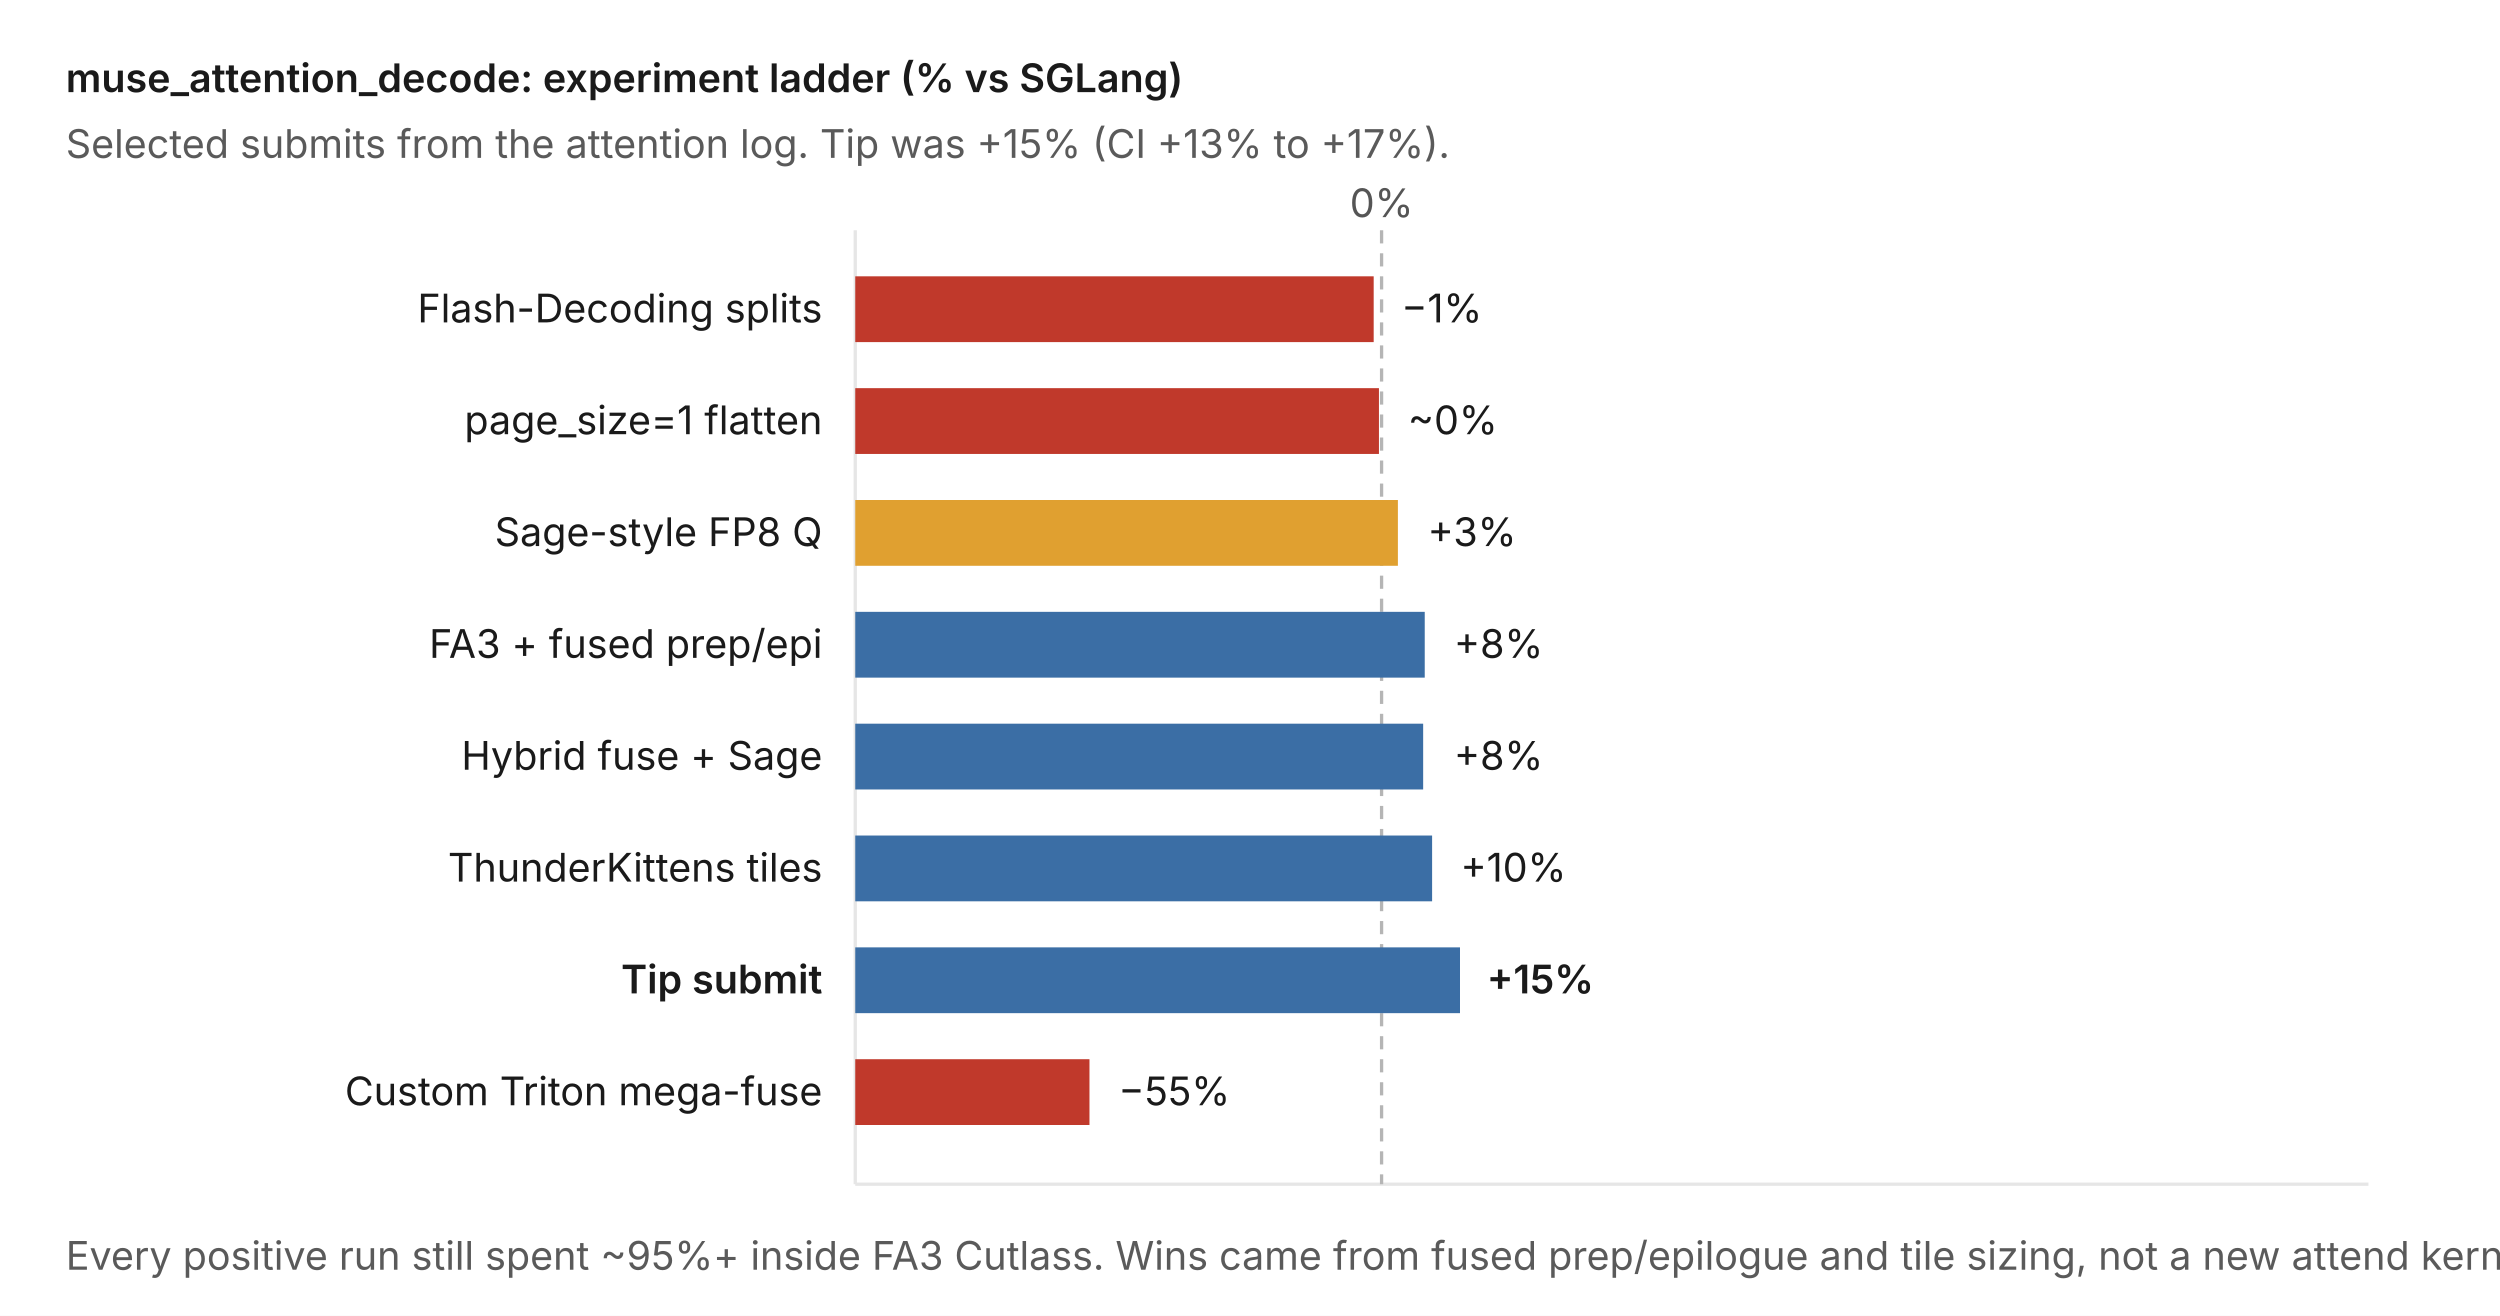
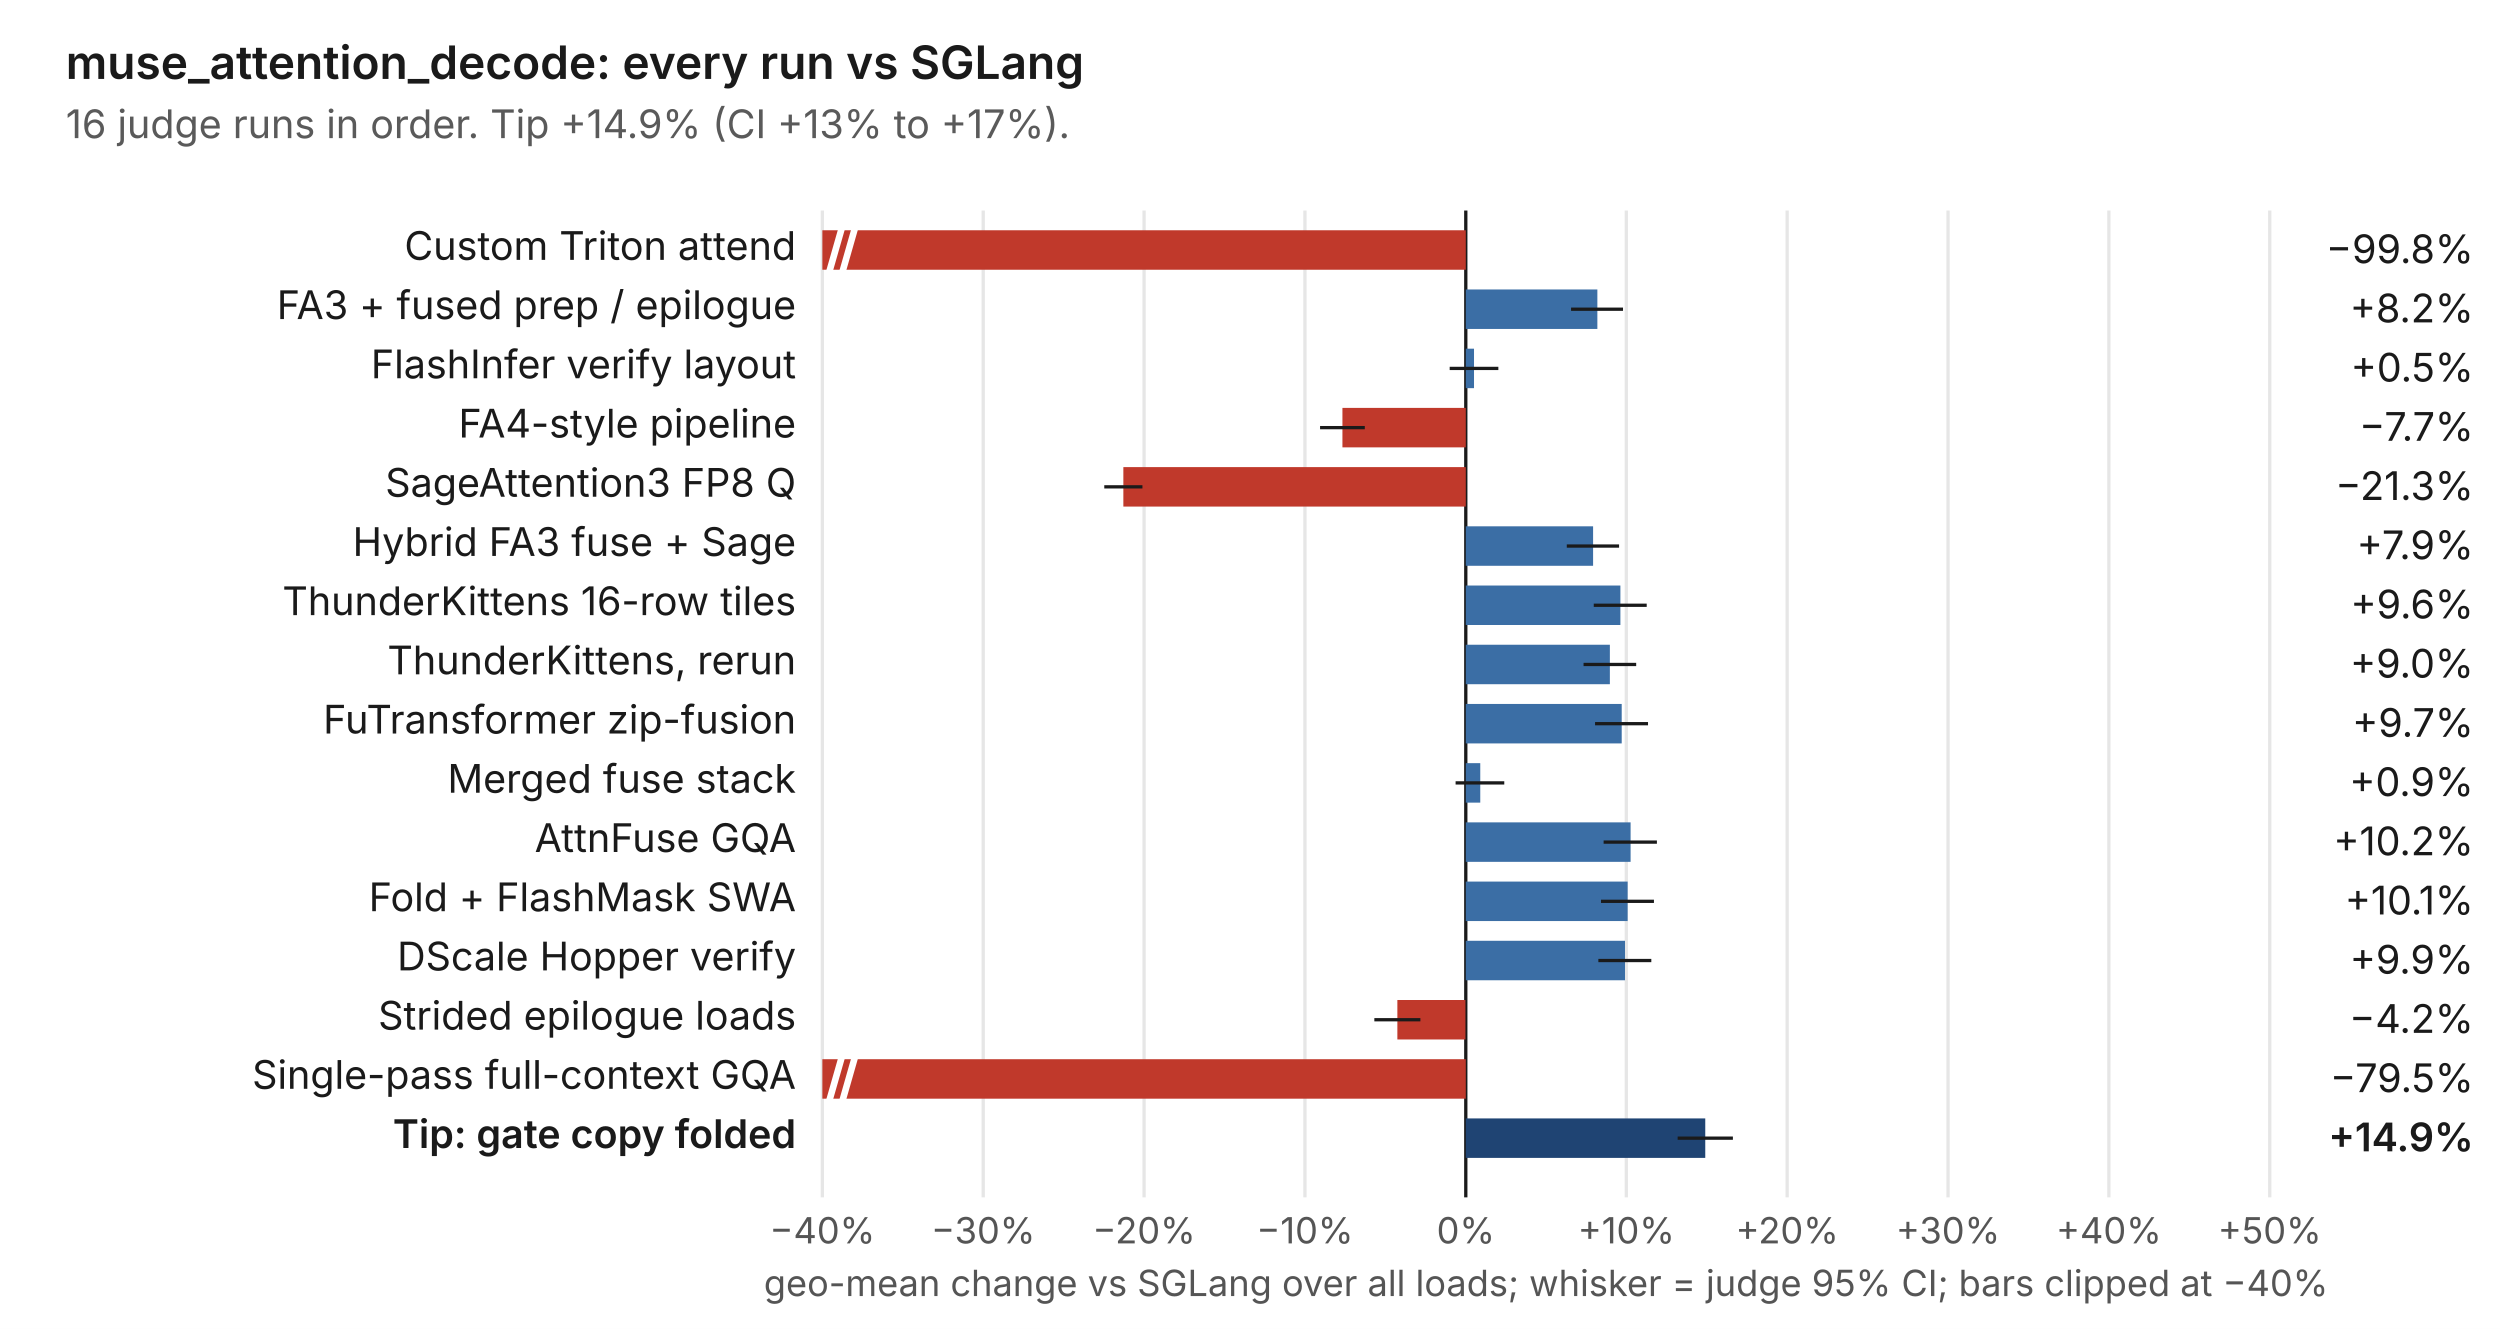
- <svg xmlns="http://www.w3.org/2000/svg" viewBox="0 0 760 400" font-family="system-ui, -apple-system, Segoe UI, sans-serif" font-size="12" role="img" aria-label="Attention decode experiment ladder as percent change versus SGLang">
-   <rect width="760" height="400" fill="#ffffff" />
-   <text x="20" y="28" font-weight="600" fill="#1a1a1a">muse_attention_decode: experiment ladder (% vs SGLang)</text>
-   <text x="20" y="48" fill="#5a5a5a">Selected submits from the attention log. Tip was +15% (CI +13% to +17%).</text>
-   <line x1="260" y1="70" x2="260" y2="360" stroke="#e6e6e6" />
-   <line x1="260" y1="360" x2="720" y2="360" stroke="#e6e6e6" />
-   <line x1="420" y1="70" x2="420" y2="360" stroke="#b5b5b5" stroke-dasharray="4 3" />
-   <text x="420" y="66" text-anchor="middle" fill="#555">0%</text>
-   <text x="250" y="98" text-anchor="end" fill="#1a1a1a">Flash-Decoding splits</text>
-   <rect x="260" y="84" width="157.6" height="20" fill="#c0392b" />
-   <text x="426" y="98" fill="#1a1a1a">−1%</text>
-   <text x="250" y="132" text-anchor="end" fill="#1a1a1a">page_size=1 flatten</text>
-   <rect x="260" y="118" width="159.2" height="20" fill="#c0392b" />
-   <text x="428" y="132" fill="#1a1a1a">~0%</text>
-   <text x="250" y="166" text-anchor="end" fill="#1a1a1a">Sage-style FP8 Q</text>
-   <rect x="260" y="152" width="164.96" height="20" fill="#e0a030" />
-   <text x="434" y="166" fill="#1a1a1a">+3%</text>
-   <text x="250" y="200" text-anchor="end" fill="#1a1a1a">FA3 + fused prep/epi</text>
-   <rect x="260" y="186" width="173.12" height="20" fill="#3b6ea5" />
-   <text x="442" y="200" fill="#1a1a1a">+8%</text>
-   <text x="250" y="234" text-anchor="end" fill="#1a1a1a">Hybrid fuse + Sage</text>
-   <rect x="260" y="220" width="172.64" height="20" fill="#3b6ea5" />
-   <text x="442" y="234" fill="#1a1a1a">+8%</text>
-   <text x="250" y="268" text-anchor="end" fill="#1a1a1a">ThunderKittens tiles</text>
-   <rect x="260" y="254" width="175.36" height="20" fill="#3b6ea5" />
-   <text x="444" y="268" fill="#1a1a1a">+10%</text>
-   <text x="250" y="302" text-anchor="end" font-weight="600" fill="#1a1a1a">Tip submit</text>
-   <rect x="260" y="288" width="183.84" height="20" fill="#3b6ea5" />
-   <text x="452" y="302" font-weight="600" fill="#1a1a1a">+15%</text>
-   <text x="250" y="336" text-anchor="end" fill="#1a1a1a">Custom Triton mega-fuse</text>
-   <rect x="260" y="322" width="71.2" height="20" fill="#c0392b" />
-   <text x="340" y="336" fill="#1a1a1a">−55%</text>
-   <text x="20" y="386" fill="#5a5a5a">Every positive run still spent ~95%+ inside FA3 Cutlass. Wins came from fused prep/epilogue and tile sizing, not a new attend kernel.</text>
+ <svg xmlns="http://www.w3.org/2000/svg" viewBox="0 0 760 404" font-family="system-ui, -apple-system, Segoe UI, sans-serif" font-size="12" role="img" aria-label="muse_attention_decode: every run vs SGLang">
+   <rect width="760" height="404" fill="#ffffff" />
+   <text x="20" y="24" font-weight="600" font-size="14" fill="#1a1a1a">muse_attention_decode: every run vs SGLang</text>
+   <text x="20" y="42" fill="#5a5a5a">16 judge runs in order. Tip +14.9% (CI +13% to +17%).</text>
+   <line x1="250.0" y1="64" x2="250.0" y2="364" stroke="#e6e6e6" />
+   <text x="250.0" y="378" text-anchor="middle" fill="#555" font-size="11">−40%</text>
+   <line x1="298.9" y1="64" x2="298.9" y2="364" stroke="#e6e6e6" />
+   <text x="298.9" y="378" text-anchor="middle" fill="#555" font-size="11">−30%</text>
+   <line x1="347.8" y1="64" x2="347.8" y2="364" stroke="#e6e6e6" />
+   <text x="347.8" y="378" text-anchor="middle" fill="#555" font-size="11">−20%</text>
+   <line x1="396.7" y1="64" x2="396.7" y2="364" stroke="#e6e6e6" />
+   <text x="396.7" y="378" text-anchor="middle" fill="#555" font-size="11">−10%</text>
+   <line x1="445.6" y1="64" x2="445.6" y2="364" stroke="#1a1a1a" />
+   <text x="445.6" y="378" text-anchor="middle" fill="#555" font-size="11">0%</text>
+   <line x1="494.4" y1="64" x2="494.4" y2="364" stroke="#e6e6e6" />
+   <text x="494.4" y="378" text-anchor="middle" fill="#555" font-size="11">+10%</text>
+   <line x1="543.3" y1="64" x2="543.3" y2="364" stroke="#e6e6e6" />
+   <text x="543.3" y="378" text-anchor="middle" fill="#555" font-size="11">+20%</text>
+   <line x1="592.2" y1="64" x2="592.2" y2="364" stroke="#e6e6e6" />
+   <text x="592.2" y="378" text-anchor="middle" fill="#555" font-size="11">+30%</text>
+   <line x1="641.1" y1="64" x2="641.1" y2="364" stroke="#e6e6e6" />
+   <text x="641.1" y="378" text-anchor="middle" fill="#555" font-size="11">+40%</text>
+   <line x1="690.0" y1="64" x2="690.0" y2="364" stroke="#e6e6e6" />
+   <text x="690.0" y="378" text-anchor="middle" fill="#555" font-size="11">+50%</text>
+   <text x="242" y="79" text-anchor="end" fill="#1a1a1a">Custom Triton attend</text>
+   <rect x="250.0" y="70" width="195.6" height="12" fill="#c0392b" />
+   <path d="M256 69 l-4 14 M260 69 l-4 14" stroke="#fff" stroke-width="2" />
+   <text x="752" y="80" text-anchor="end" fill="#1a1a1a">−99.8%</text>
+   <text x="242" y="97" text-anchor="end" fill="#1a1a1a">FA3 + fused prep / epilogue</text>
+   <rect x="445.6" y="88" width="40.0" height="12" fill="#3b6ea5" />
+   <line x1="477.6" y1="94" x2="493.4" y2="94" stroke="#1a1a1a" />
+   <text x="752" y="98" text-anchor="end" fill="#1a1a1a">+8.2%</text>
+   <text x="242" y="115" text-anchor="end" fill="#1a1a1a">FlashInfer verify layout</text>
+   <rect x="445.6" y="106" width="2.5" height="12" fill="#3b6ea5" />
+   <line x1="440.7" y1="112" x2="455.5" y2="112" stroke="#1a1a1a" />
+   <text x="752" y="116" text-anchor="end" fill="#1a1a1a">+0.5%</text>
+   <text x="242" y="133" text-anchor="end" fill="#1a1a1a">FA4-style pipeline</text>
+   <rect x="408.1" y="124" width="37.5" height="12" fill="#c0392b" />
+   <line x1="401.3" y1="130" x2="414.9" y2="130" stroke="#1a1a1a" />
+   <text x="752" y="134" text-anchor="end" fill="#1a1a1a">−7.7%</text>
+   <text x="242" y="151" text-anchor="end" fill="#1a1a1a">SageAttention3 FP8 Q</text>
+   <rect x="341.5" y="142" width="104.1" height="12" fill="#c0392b" />
+   <line x1="335.7" y1="148" x2="347.3" y2="148" stroke="#1a1a1a" />
+   <text x="752" y="152" text-anchor="end" fill="#1a1a1a">−21.3%</text>
+   <text x="242" y="169" text-anchor="end" fill="#1a1a1a">Hybrid FA3 fuse + Sage</text>
+   <rect x="445.6" y="160" width="38.7" height="12" fill="#3b6ea5" />
+   <line x1="476.3" y1="166" x2="492.2" y2="166" stroke="#1a1a1a" />
+   <text x="752" y="170" text-anchor="end" fill="#1a1a1a">+7.9%</text>
+   <text x="242" y="187" text-anchor="end" fill="#1a1a1a">ThunderKittens 16-row tiles</text>
+   <rect x="445.6" y="178" width="47.0" height="12" fill="#3b6ea5" />
+   <line x1="484.5" y1="184" x2="500.6" y2="184" stroke="#1a1a1a" />
+   <text x="752" y="188" text-anchor="end" fill="#1a1a1a">+9.6%</text>
+   <text x="242" y="205" text-anchor="end" fill="#1a1a1a">ThunderKittens, rerun</text>
+   <rect x="445.6" y="196" width="43.8" height="12" fill="#3b6ea5" />
+   <line x1="481.4" y1="202" x2="497.4" y2="202" stroke="#1a1a1a" />
+   <text x="752" y="206" text-anchor="end" fill="#1a1a1a">+9.0%</text>
+   <text x="242" y="223" text-anchor="end" fill="#1a1a1a">FuTransformer zip-fusion</text>
+   <rect x="445.6" y="214" width="47.4" height="12" fill="#3b6ea5" />
+   <line x1="484.9" y1="220" x2="501.0" y2="220" stroke="#1a1a1a" />
+   <text x="752" y="224" text-anchor="end" fill="#1a1a1a">+9.7%</text>
+   <text x="242" y="241" text-anchor="end" fill="#1a1a1a">Merged fuse stack</text>
+   <rect x="445.6" y="232" width="4.4" height="12" fill="#3b6ea5" />
+   <line x1="442.5" y1="238" x2="457.3" y2="238" stroke="#1a1a1a" />
+   <text x="752" y="242" text-anchor="end" fill="#1a1a1a">+0.9%</text>
+   <text x="242" y="259" text-anchor="end" fill="#1a1a1a">AttnFuse GQA</text>
+   <rect x="445.6" y="250" width="50.1" height="12" fill="#3b6ea5" />
+   <line x1="487.5" y1="256" x2="503.7" y2="256" stroke="#1a1a1a" />
+   <text x="752" y="260" text-anchor="end" fill="#1a1a1a">+10.2%</text>
+   <text x="242" y="277" text-anchor="end" fill="#1a1a1a">Fold + FlashMask SWA</text>
+   <rect x="445.6" y="268" width="49.2" height="12" fill="#3b6ea5" />
+   <line x1="486.7" y1="274" x2="502.8" y2="274" stroke="#1a1a1a" />
+   <text x="752" y="278" text-anchor="end" fill="#1a1a1a">+10.1%</text>
+   <text x="242" y="295" text-anchor="end" fill="#1a1a1a">DScale Hopper verify</text>
+   <rect x="445.6" y="286" width="48.4" height="12" fill="#3b6ea5" />
+   <line x1="485.9" y1="292" x2="502.0" y2="292" stroke="#1a1a1a" />
+   <text x="752" y="296" text-anchor="end" fill="#1a1a1a">+9.9%</text>
+   <text x="242" y="313" text-anchor="end" fill="#1a1a1a">Strided epilogue loads</text>
+   <rect x="424.8" y="304" width="20.7" height="12" fill="#c0392b" />
+   <line x1="417.8" y1="310" x2="431.8" y2="310" stroke="#1a1a1a" />
+   <text x="752" y="314" text-anchor="end" fill="#1a1a1a">−4.2%</text>
+   <text x="242" y="331" text-anchor="end" fill="#1a1a1a">Single-pass full-context GQA</text>
+   <rect x="250.0" y="322" width="195.6" height="12" fill="#c0392b" />
+   <path d="M256 321 l-4 14 M260 321 l-4 14" stroke="#fff" stroke-width="2" />
+   <text x="752" y="332" text-anchor="end" fill="#1a1a1a">−79.5%</text>
+   <text x="242" y="349" text-anchor="end" font-weight="600" fill="#1a1a1a">Tip: gate copy folded</text>
+   <rect x="445.6" y="340" width="72.8" height="12" fill="#1f4473" />
+   <line x1="510.0" y1="346" x2="526.8" y2="346" stroke="#1a1a1a" />
+   <text x="752" y="350" text-anchor="end" font-weight="600" fill="#1a1a1a">+14.9%</text>
+   <text x="470.0" y="394" text-anchor="middle" fill="#555" font-size="11">geo-mean change vs SGLang over all loads; whisker = judge 95% CI; bars clipped at −40%</text>
</svg>
